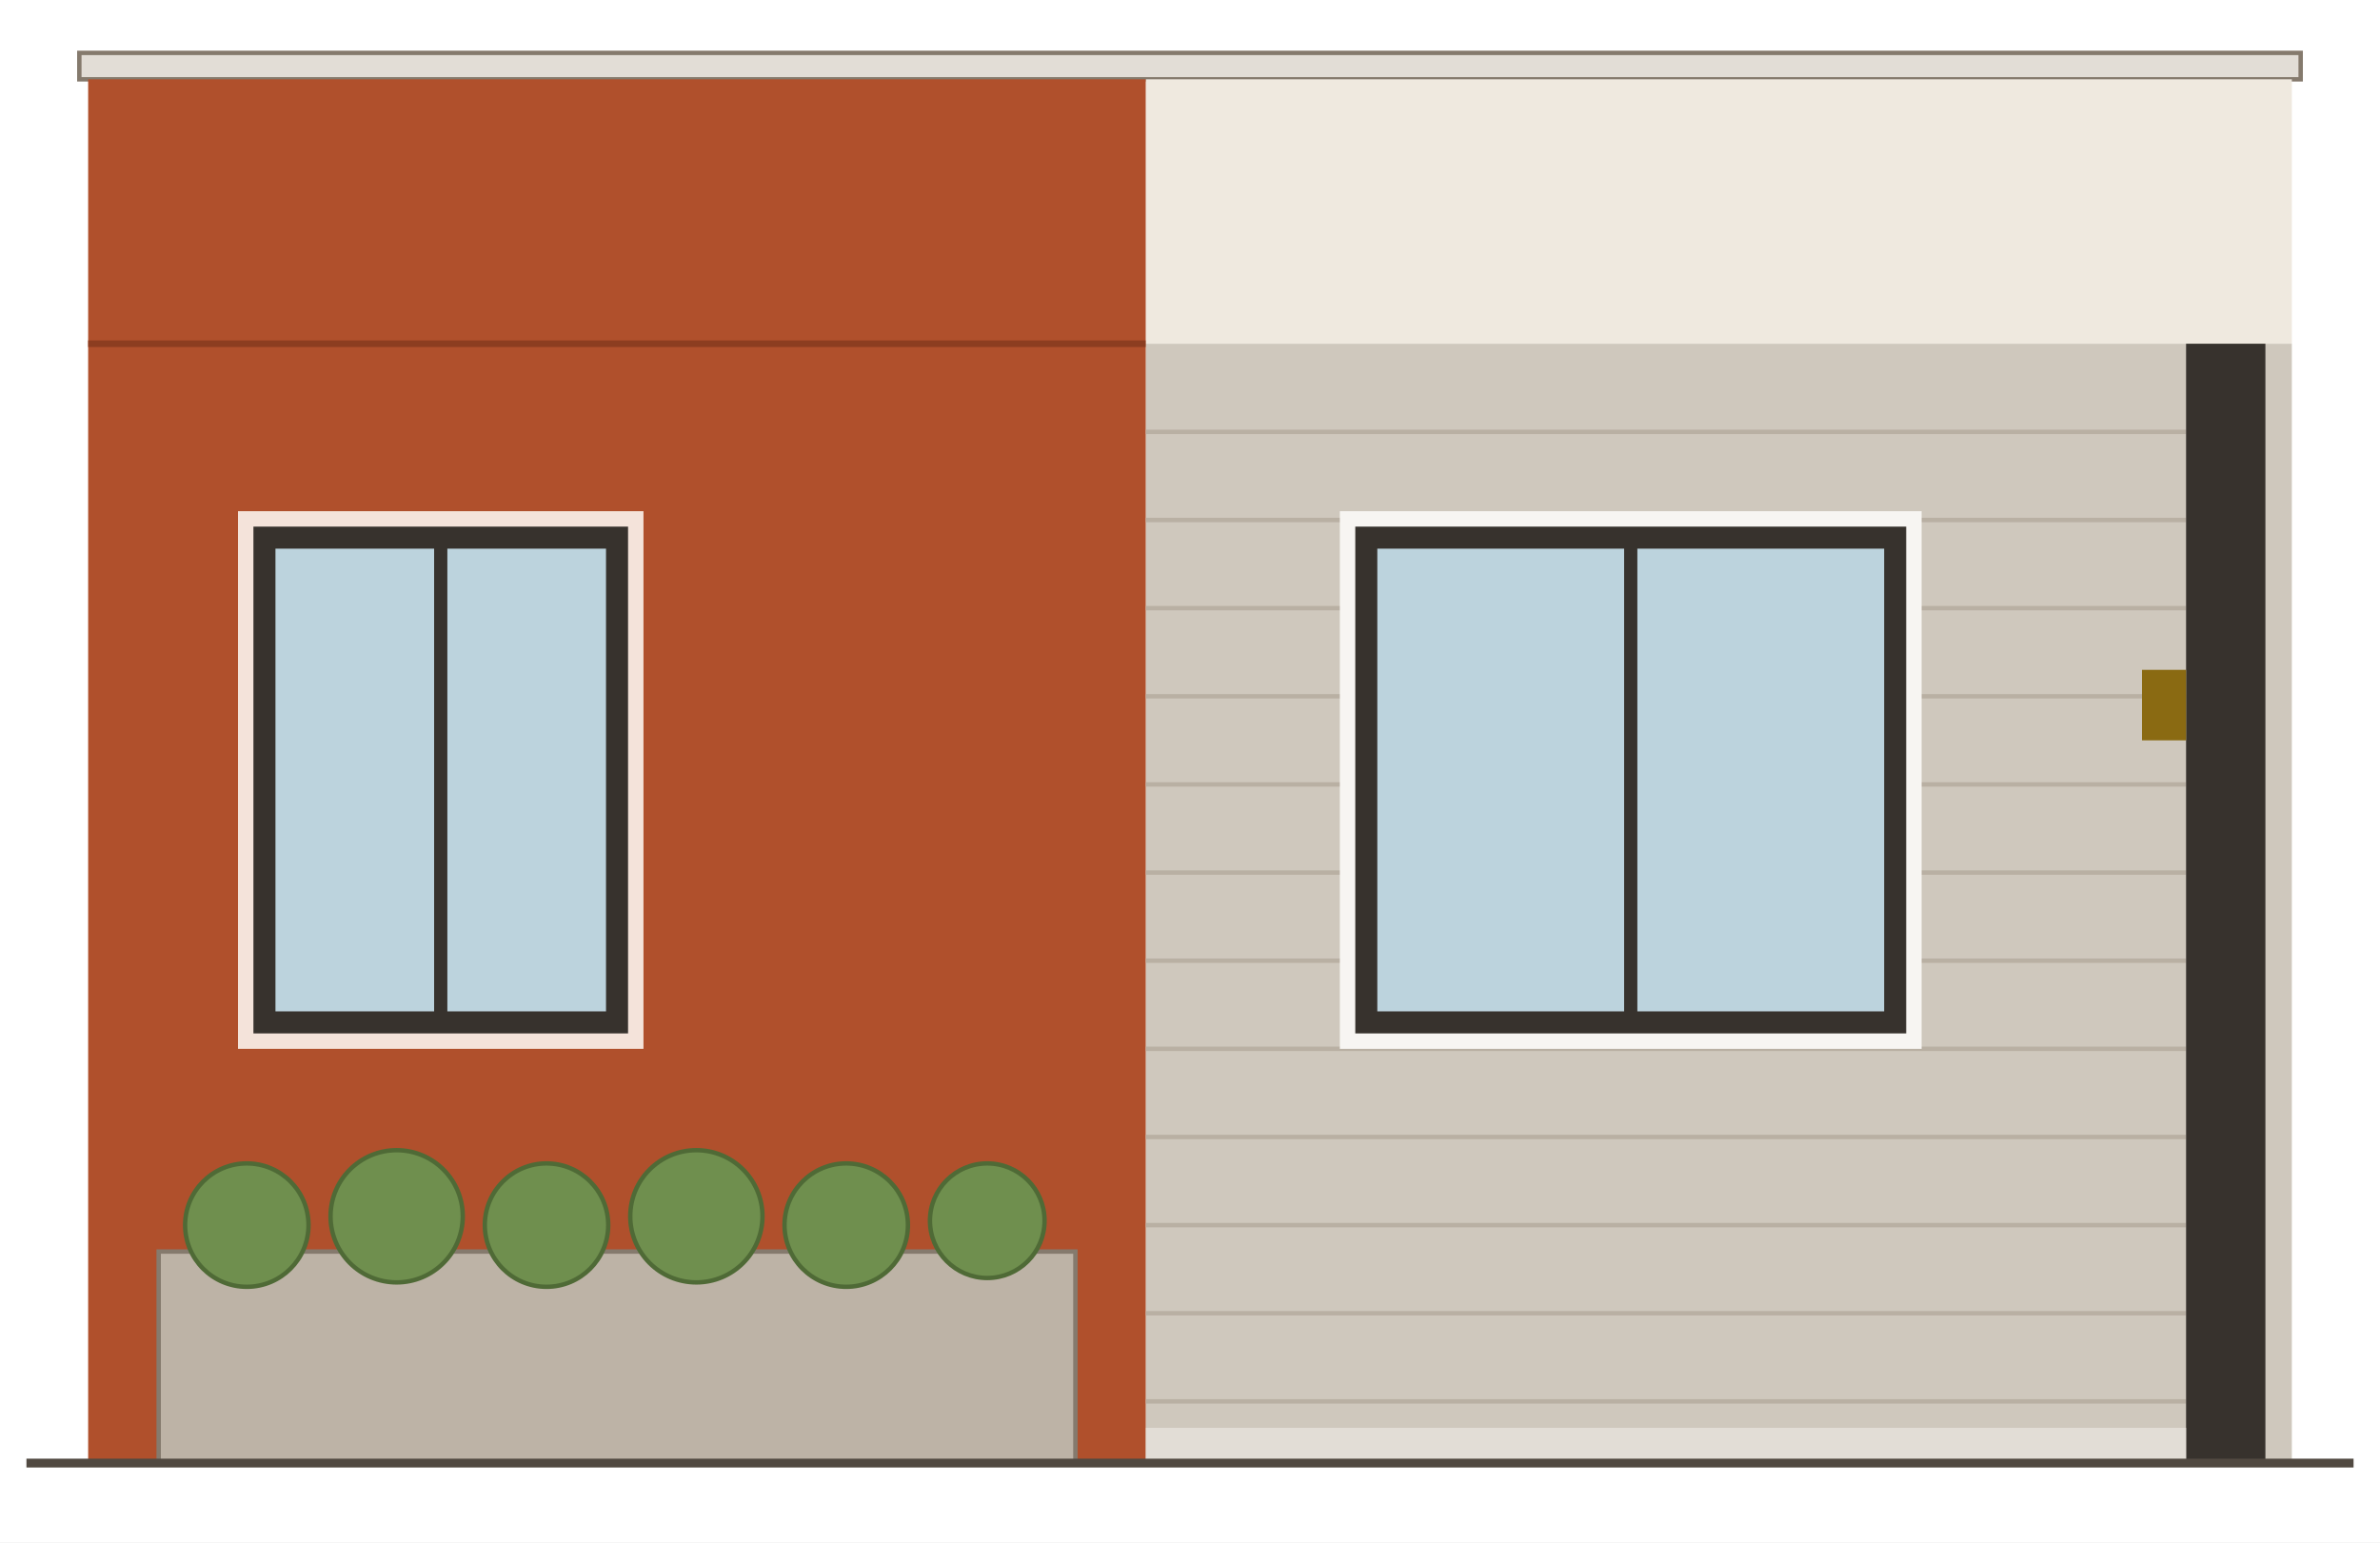
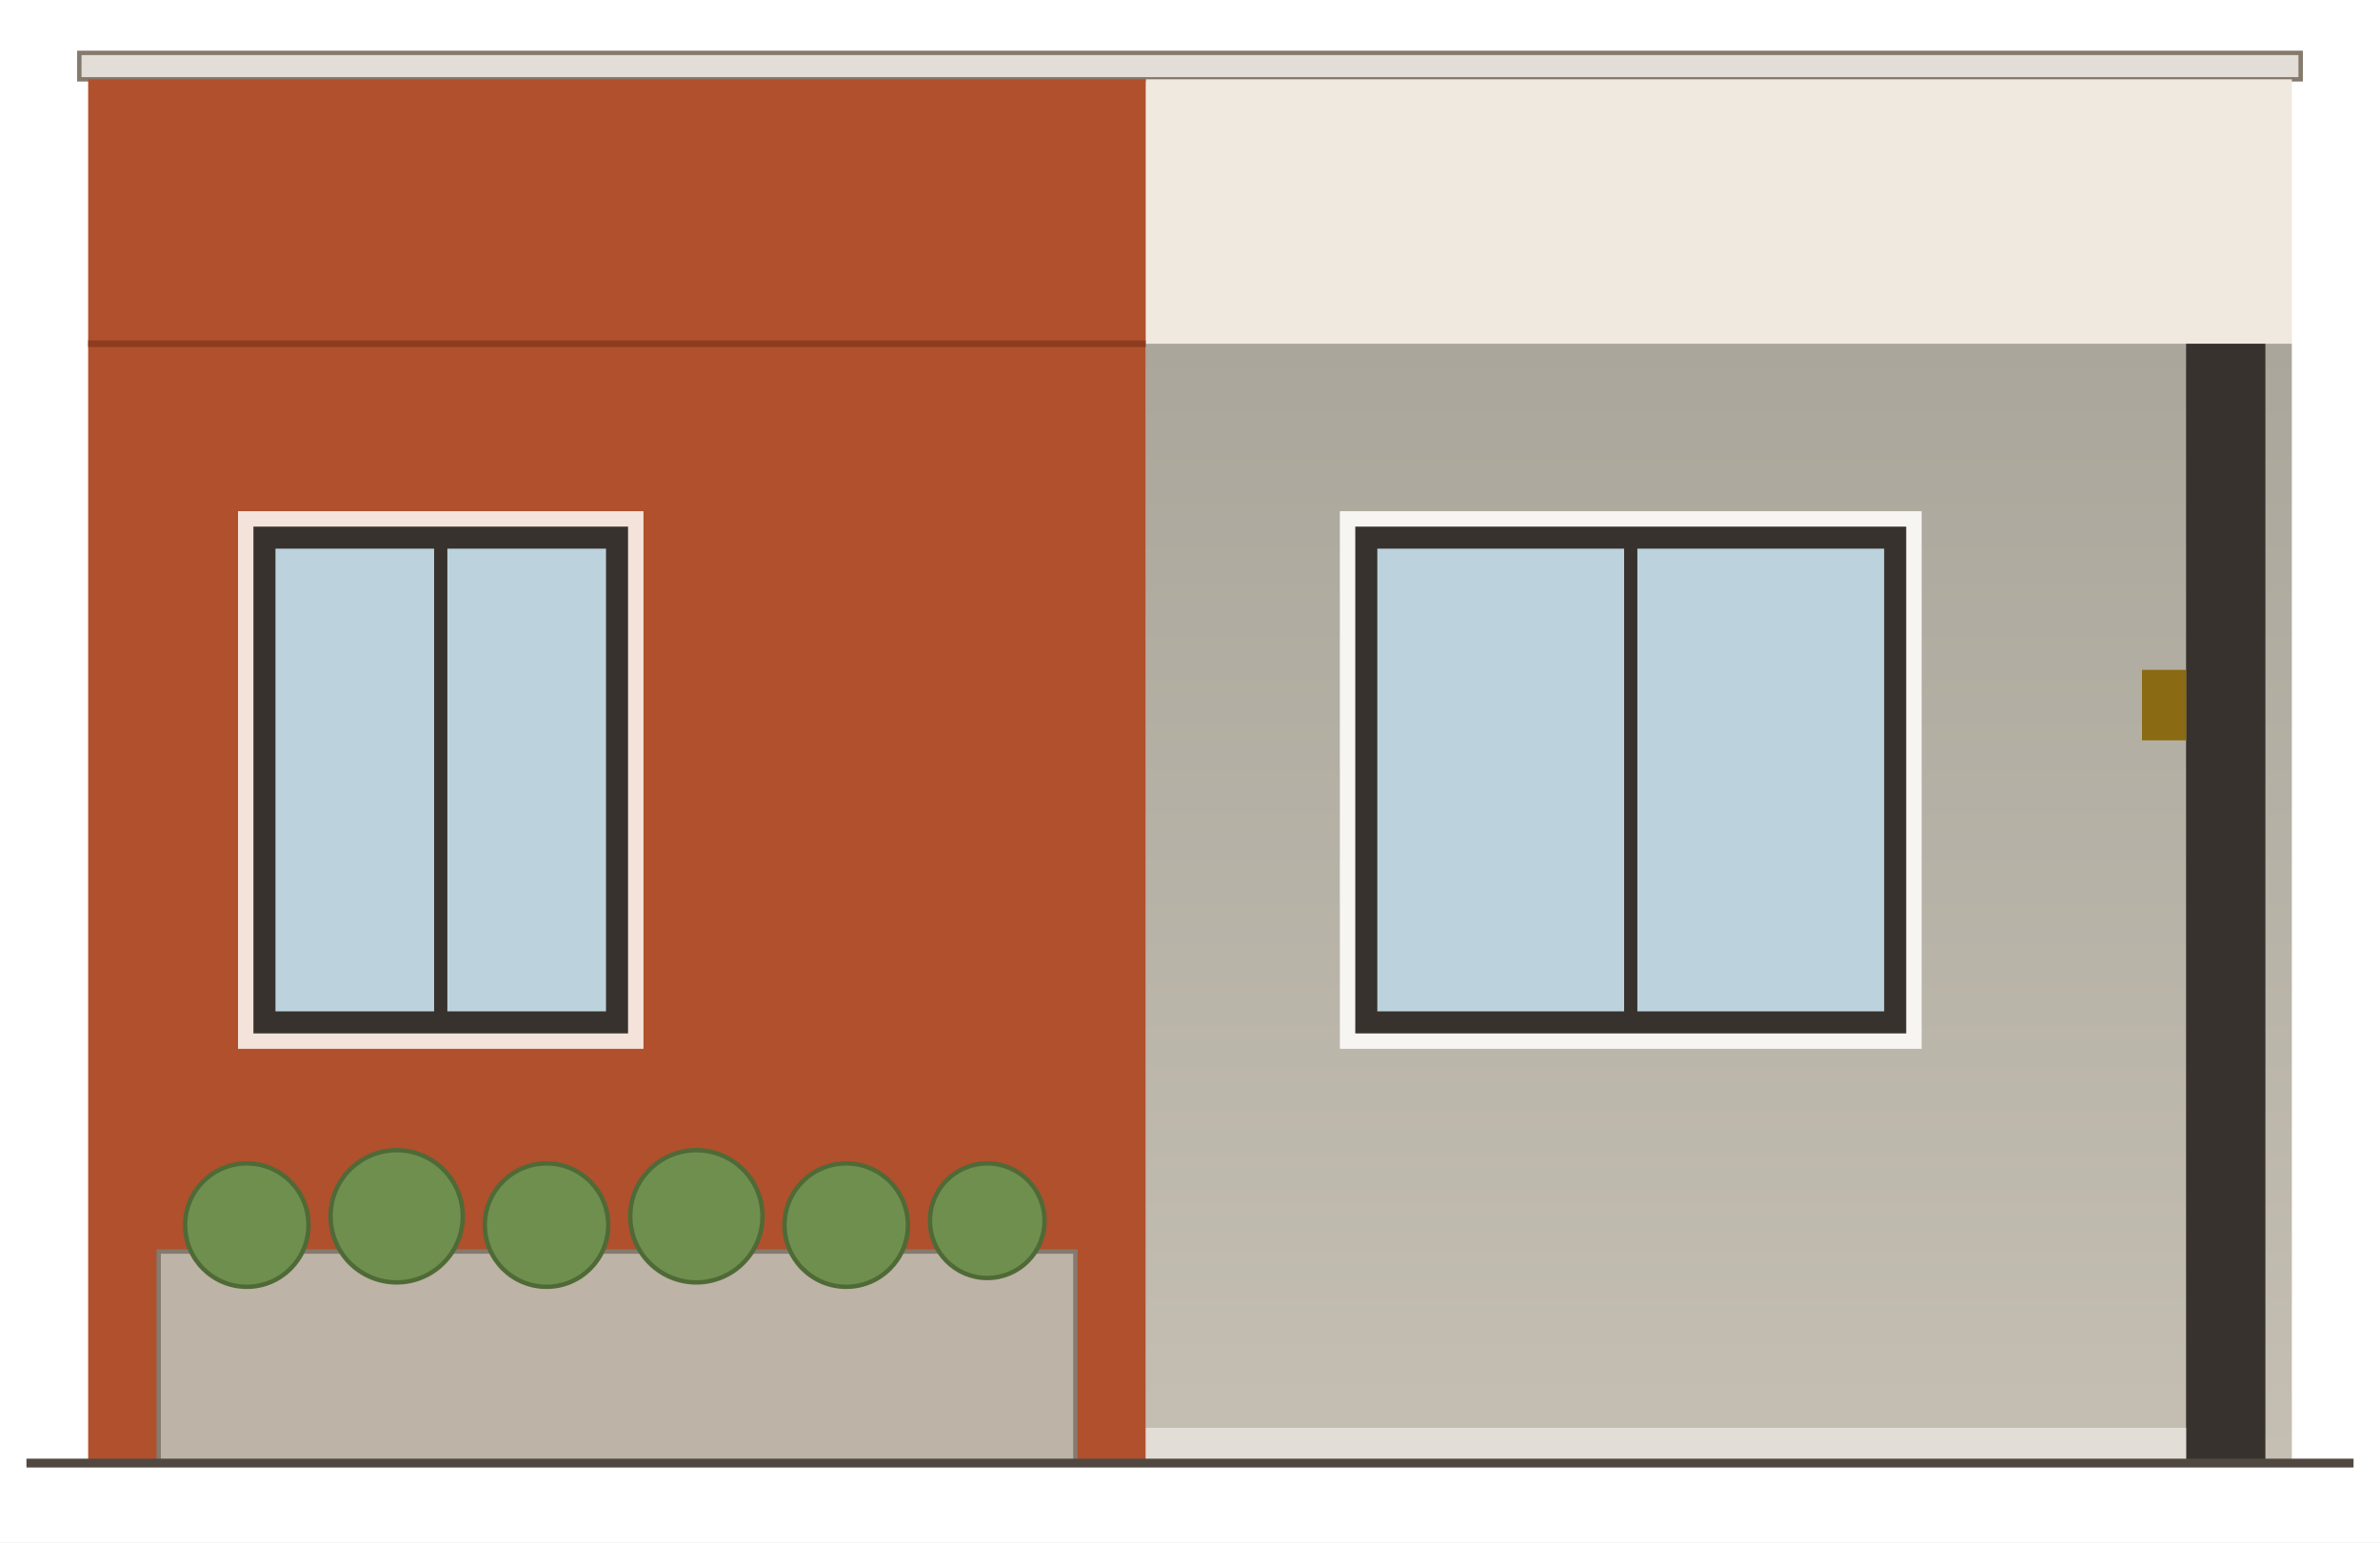
<svg xmlns="http://www.w3.org/2000/svg" viewBox="0 0 540 350" role="img" aria-label="Ilustración de la fachada del modelo Esparta">
  <rect width="540" height="350" fill="#ffffff" />
  <g transform="translate(20 12)">
    <rect x="-2" y="0" width="504" height="6" fill="#e2ddd6" stroke="#857a6d" stroke-width="1" />
    <rect x="0" y="6" width="240" height="314" fill="#b0502c" />
    <line x1="0" y1="66" x2="240" y2="66" stroke="#8c3d20" stroke-width="1.5" />
    <rect x="34" y="104" width="92" height="122" fill="#f4e3da" />
    <rect x="40" y="110" width="80" height="110" fill="#bcd3dd" stroke="#37322d" stroke-width="5" />
    <line x1="80" y1="110" x2="80" y2="220" stroke="#37322d" stroke-width="3" />
    <rect x="16" y="272" width="208" height="48" fill="#bdb3a6" stroke="#857a6d" stroke-width="1" />
    <g fill="#6f8f4e" stroke="#4f6a36" stroke-width="1">
      <circle cx="36" cy="266" r="14" />
      <circle cx="70" cy="264" r="15" />
      <circle cx="104" cy="266" r="14" />
      <circle cx="138" cy="264" r="15" />
      <circle cx="172" cy="266" r="14" />
      <circle cx="204" cy="265" r="13" />
    </g>
+     <defs>
+       <linearGradient id="gris-calido" x1="0" y1="0" x2="0" y2="1">
+         <stop offset="0" stop-color="#aaa69b" />
+         <stop offset="1" stop-color="#c5bfb3" />
+       </linearGradient>
+     </defs>
    <rect x="240" y="6" width="260" height="60" fill="#efe9df" />
-     <rect x="240" y="66" width="260" height="254" fill="#cfc8bd" />
-     <g stroke="#b9b0a3" stroke-width="1">
-       <line x1="240" y1="86" x2="476" y2="86" />
-       <line x1="240" y1="106" x2="476" y2="106" />
-       <line x1="240" y1="126" x2="476" y2="126" />
-       <line x1="240" y1="146" x2="476" y2="146" />
-       <line x1="240" y1="166" x2="476" y2="166" />
-       <line x1="240" y1="186" x2="476" y2="186" />
-       <line x1="240" y1="206" x2="476" y2="206" />
-       <line x1="240" y1="226" x2="476" y2="226" />
-       <line x1="240" y1="246" x2="476" y2="246" />
-       <line x1="240" y1="266" x2="476" y2="266" />
-       <line x1="240" y1="286" x2="476" y2="286" />
-       <line x1="240" y1="306" x2="476" y2="306" />
-     </g>
+     <rect x="240" y="66" width="260" height="254" fill="url(#gris-calido)" />
    <rect x="284" y="104" width="132" height="122" fill="#f7f5f2" />
    <rect x="290" y="110" width="120" height="110" fill="#bcd3dd" stroke="#37322d" stroke-width="5" />
    <line x1="350" y1="110" x2="350" y2="220" stroke="#37322d" stroke-width="3" />
    <rect x="476" y="66" width="18" height="254" fill="#37322d" />
    <rect x="466" y="140" width="10" height="16" fill="#8a6a12" />
    <rect x="240" y="312" width="236" height="8" fill="#e2ddd6" />
    <line x1="-14" y1="320" x2="514" y2="320" stroke="#514941" stroke-width="2" />
  </g>
</svg>
